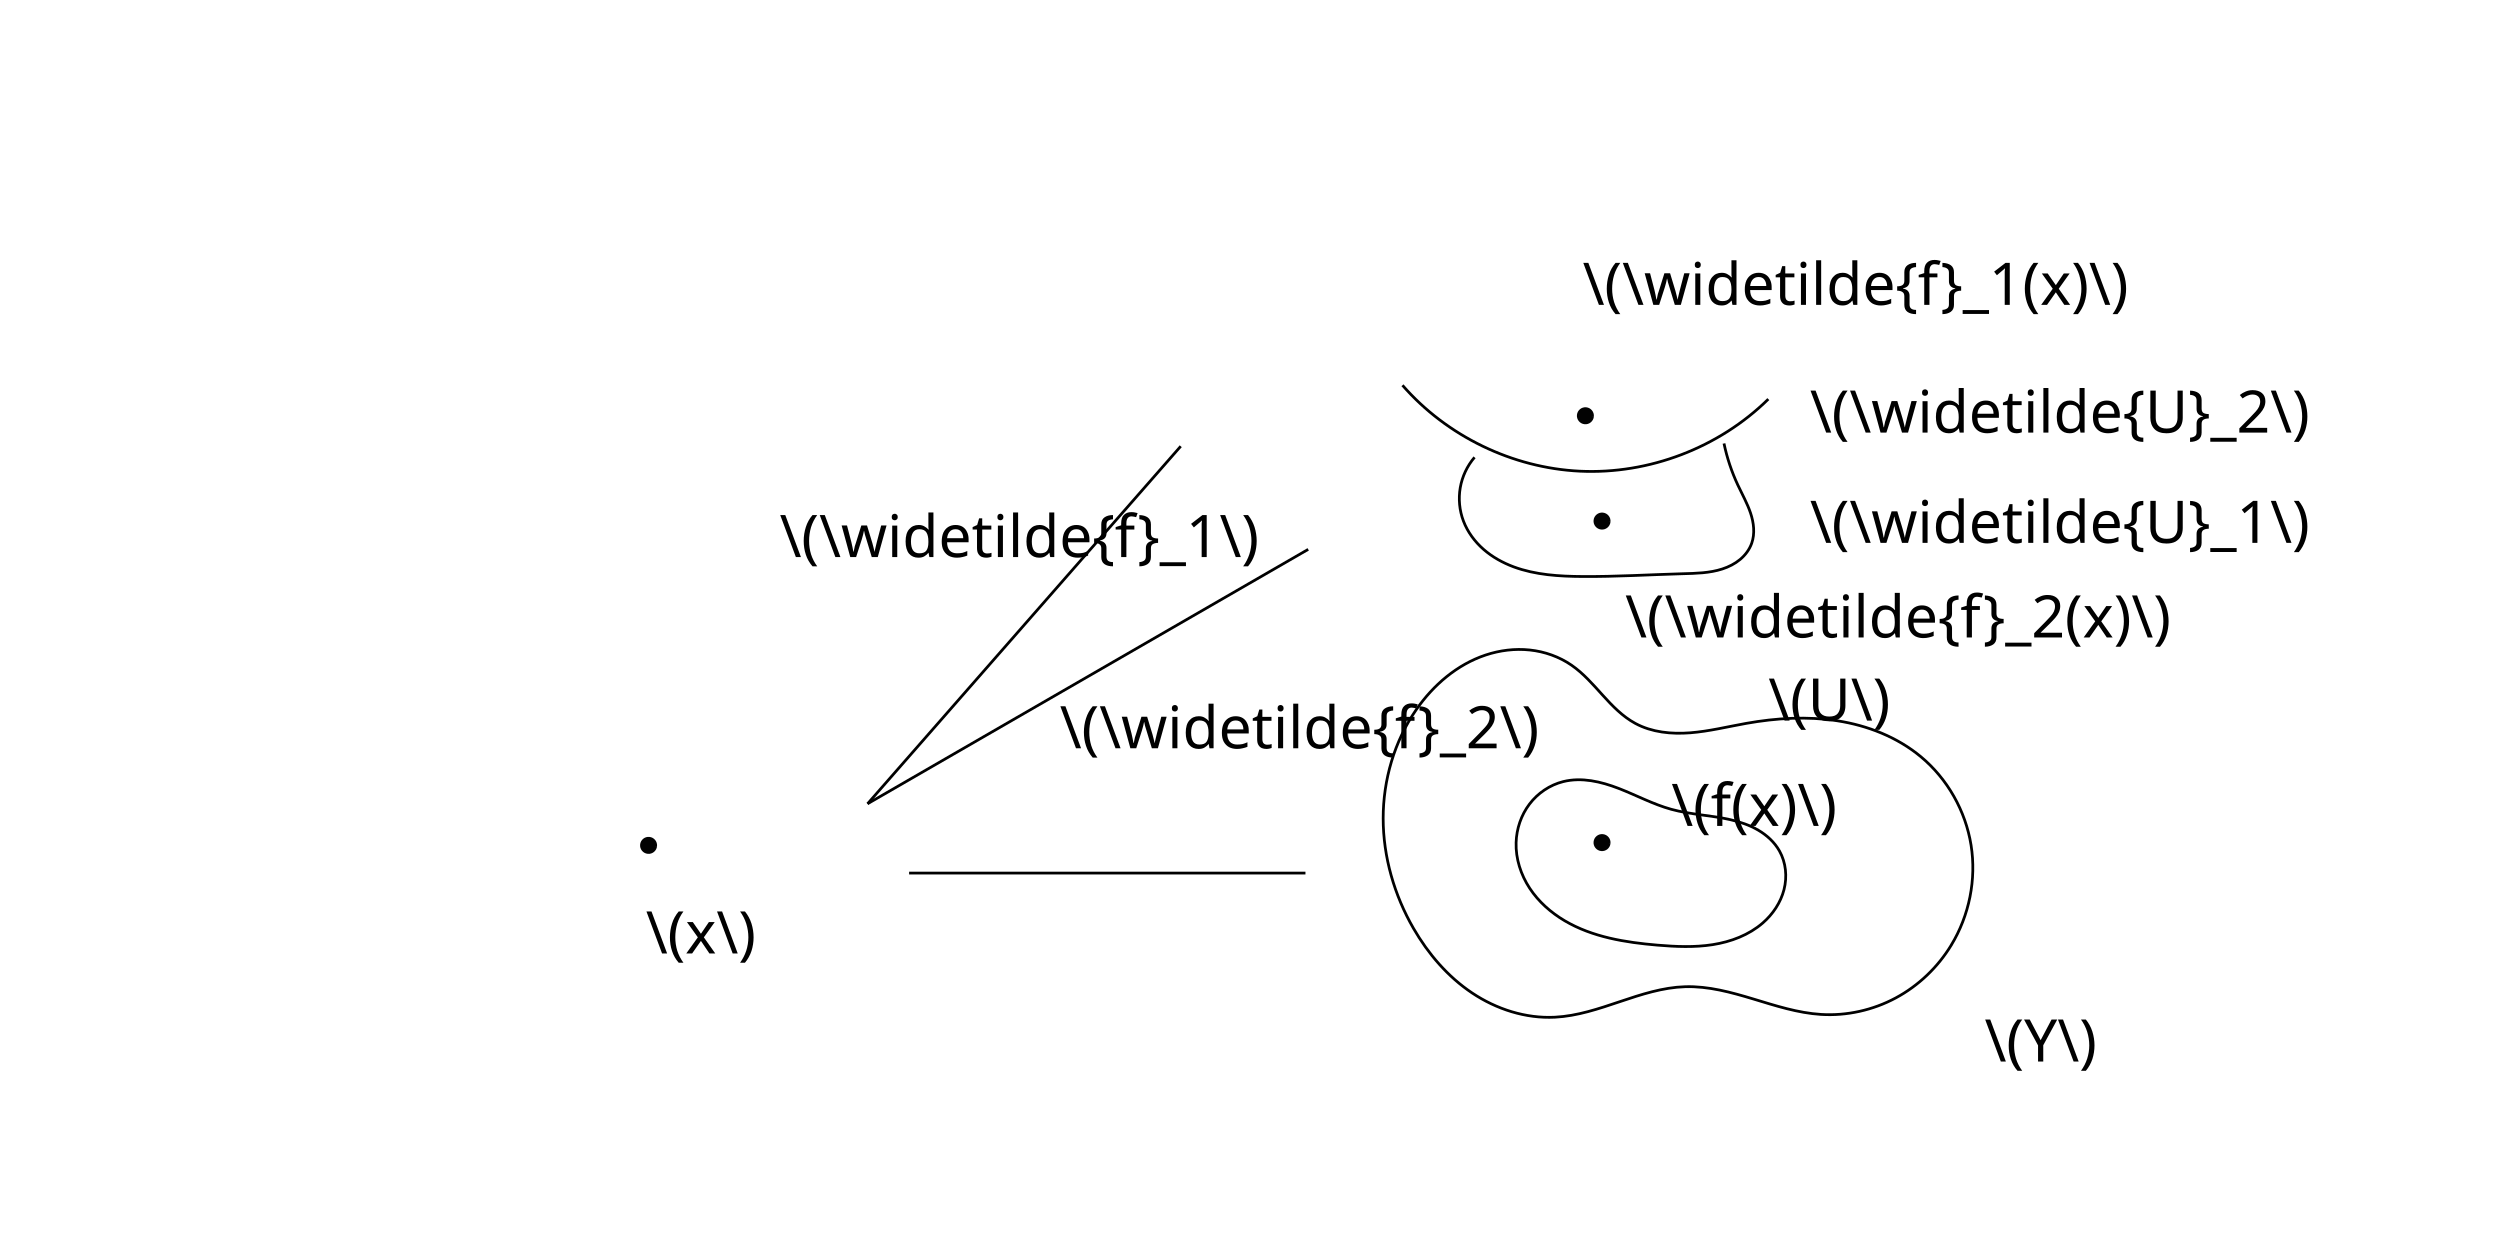
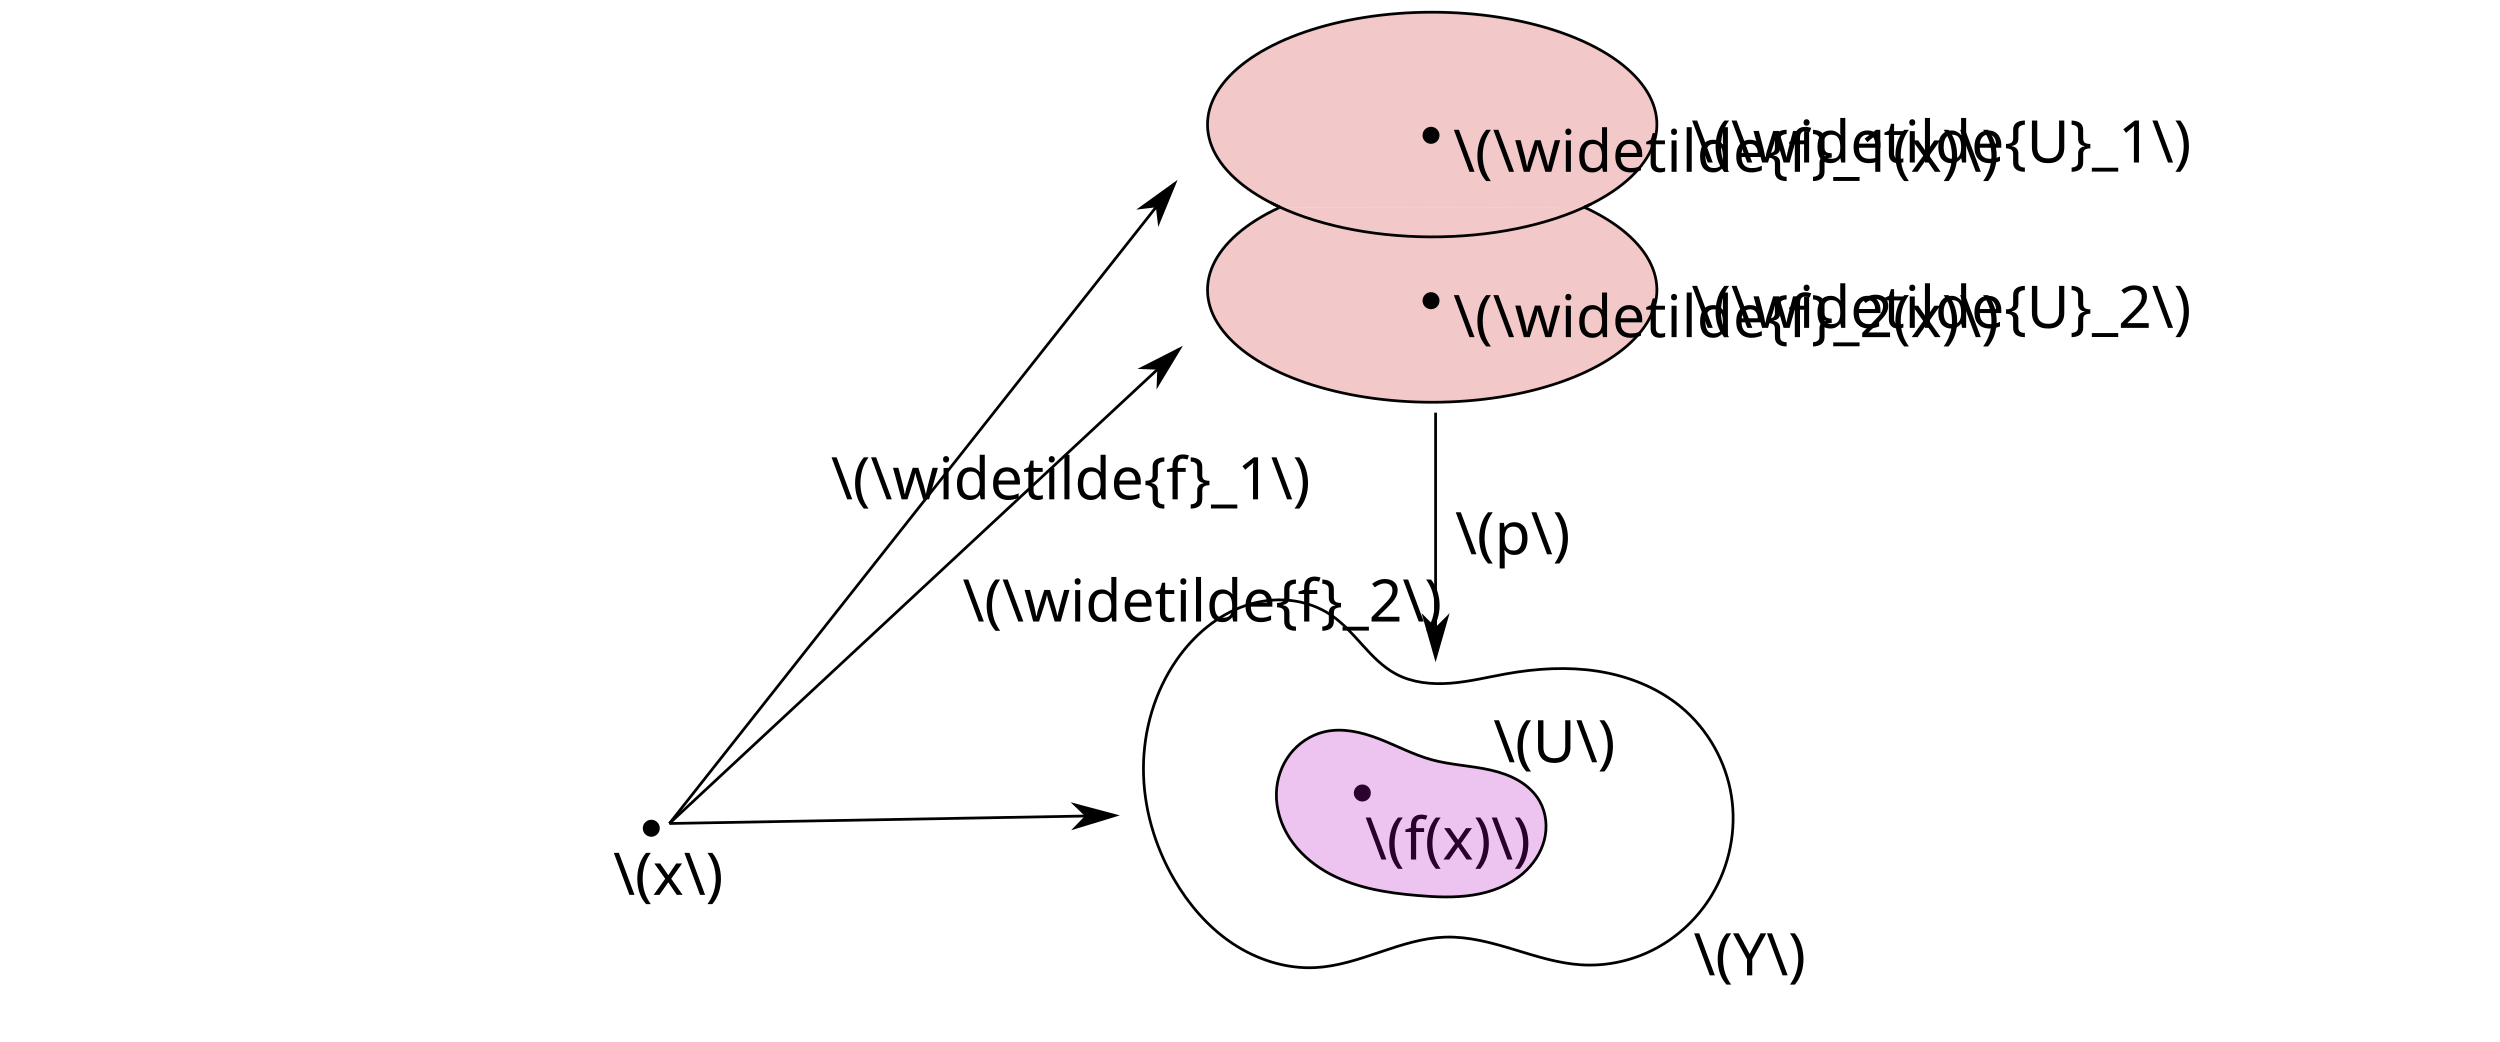
- <svg xmlns="http://www.w3.org/2000/svg" width="240mm" height="120mm" viewBox="0 0 240 120" version="1.1" id="svg8">
+ <svg xmlns="http://www.w3.org/2000/svg" width="240mm" height="100mm" viewBox="0 0 240 100" version="1.1" id="svg8">
  <defs id="defs2">
-     </defs>
+     <marker style="overflow:visible" id="marker2732" refX="0" refY="0" orient="auto">
+       <path transform="matrix(-0.8,0,0,-0.8,-10,0)" style="fill:context-stroke;fill-rule:evenodd;stroke:context-stroke;stroke-width:1pt" d="M 0,0 5,-5 -12.5,0 5,5 Z" id="path2730" />
+     </marker>
+     <marker style="overflow:visible" id="Arrow1Lend" refX="0" refY="0" orient="auto">
+       <path transform="matrix(-0.8,0,0,-0.8,-10,0)" style="fill:context-stroke;fill-rule:evenodd;stroke:context-stroke;stroke-width:1pt" d="M 0,0 5,-5 -12.5,0 5,5 Z" id="path2465" />
+     </marker>
+   </defs>
  <g id="layer1" transform="translate(0,-177)">
-     <path style="font-variation-settings:normal;opacity:0.99;vector-effect:none;fill:#000000;fill-opacity:1;fill-rule:evenodd;stroke:#000000;stroke-width:0.265;stroke-linecap:butt;stroke-linejoin:round;stroke-miterlimit:4;stroke-dasharray:none;stroke-dashoffset:0;stroke-opacity:1;-inkscape-stroke:none;stop-color:#000000;stop-opacity:1" id="path4754-0" transform="scale(1,-1)" d="m 62.943,-258.222 a 0.684,0.684 0 0 1 -0.612,0.747 0.684,0.684 0 0 1 -0.748,-0.611 0.684,0.684 0 0 1 0.609,-0.75 0.684,0.684 0 0 1 0.751,0.608" />
-     <path style="font-variation-settings:normal;opacity:0.99;vector-effect:none;fill:#000000;fill-opacity:1;fill-rule:evenodd;stroke:#000000;stroke-width:0.265;stroke-linecap:butt;stroke-linejoin:round;stroke-miterlimit:4;stroke-dasharray:none;stroke-dashoffset:0;stroke-opacity:1;-inkscape-stroke:none;stop-color:#000000;stop-opacity:1" id="path4754-0-9" transform="scale(1,-1)" d="m 154.475,-257.956 a 0.684,0.684 0 0 1 -0.612,0.747 0.684,0.684 0 0 1 -0.748,-0.611 0.684,0.684 0 0 1 0.609,-0.75 0.684,0.684 0 0 1 0.751,0.608" />
-     <path style="font-variation-settings:normal;opacity:0.99;vector-effect:none;fill:#000000;fill-opacity:1;fill-rule:evenodd;stroke:#000000;stroke-width:0.265;stroke-linecap:butt;stroke-linejoin:round;stroke-miterlimit:4;stroke-dasharray:none;stroke-dashoffset:0;stroke-opacity:1;-inkscape-stroke:none;stop-color:#000000;stop-opacity:1" id="path4754-0-3" transform="scale(1,-1)" d="m 154.475,-227.09 a 0.684,0.684 0 0 1 -0.612,0.747 0.684,0.684 0 0 1 -0.748,-0.611 0.684,0.684 0 0 1 0.609,-0.75 0.684,0.684 0 0 1 0.751,0.608" />
-     <path style="font-variation-settings:normal;opacity:0.99;vector-effect:none;fill:#000000;fill-opacity:1;fill-rule:evenodd;stroke:#000000;stroke-width:0.265;stroke-linecap:butt;stroke-linejoin:round;stroke-miterlimit:4;stroke-dasharray:none;stroke-dashoffset:0;stroke-opacity:1;-inkscape-stroke:none;stop-color:#000000;stop-opacity:1" id="path4754-0-8" transform="scale(1,-1)" d="m 152.878,-216.979 a 0.684,0.684 0 0 1 -0.612,0.747 0.684,0.684 0 0 1 -0.748,-0.611 0.684,0.684 0 0 1 0.609,-0.75 0.684,0.684 0 0 1 0.751,0.608" />
-     <path style="fill:none;stroke:#000000;stroke-width:0.265px;stroke-linecap:butt;stroke-linejoin:miter;stroke-opacity:1" d="M 87.274,260.815 H 125.324" id="path925" />
-     <path style="fill:none;stroke:#000000;stroke-width:0.265px;stroke-linecap:butt;stroke-linejoin:miter;stroke-opacity:1" d="M 83.283,254.163 125.588,229.738" id="path929" />
-     <path style="fill:none;stroke:#000000;stroke-width:0.265px;stroke-linecap:butt;stroke-linejoin:miter;stroke-opacity:1" d="M 83.283,254.163 113.35,219.839" id="path933" />
-     <text xml:space="preserve" style="font-size:5.644px;line-height:1.25;font-family:sans-serif;letter-spacing:0px;word-spacing:0px;stroke-width:0.265" x="61.997" y="268.532" id="text1027">
-       <tspan id="tspan1025" style="stroke-width:0.265" x="61.997" y="268.532">\(x\)</tspan>
+     <path style="font-variation-settings:normal;opacity:0.99;vector-effect:none;fill:#000000;fill-opacity:1;fill-rule:evenodd;stroke:#000000;stroke-width:0.265;stroke-linecap:butt;stroke-linejoin:round;stroke-miterlimit:4;stroke-dasharray:none;stroke-dashoffset:0;stroke-opacity:1;-inkscape-stroke:none;stop-color:#000000;stop-opacity:1" id="path4754-0" transform="scale(1,-1)" d="m 63.204,-256.579 a 0.684,0.684 0 0 1 -0.612,0.747 0.684,0.684 0 0 1 -0.748,-0.611 0.684,0.684 0 0 1 0.609,-0.75 0.684,0.684 0 0 1 0.751,0.608" />
+     <path style="font-variation-settings:normal;opacity:0.99;vector-effect:none;fill:#000000;fill-opacity:1;fill-rule:evenodd;stroke:#000000;stroke-width:0.265;stroke-linecap:butt;stroke-linejoin:round;stroke-miterlimit:4;stroke-dasharray:none;stroke-dashoffset:0;stroke-opacity:1;-inkscape-stroke:none;stop-color:#000000;stop-opacity:1" id="path4754-0-9" transform="scale(1,-1)" d="m 131.463,-253.194 a 0.684,0.684 0 0 1 -0.612,0.747 0.684,0.684 0 0 1 -0.748,-0.611 0.684,0.684 0 0 1 0.609,-0.75 0.684,0.684 0 0 1 0.751,0.608" />
+     <path style="fill:none;stroke:#000000;stroke-width:0.265px;stroke-linecap:butt;stroke-linejoin:miter;stroke-opacity:1;marker-end:url(#marker2732)" d="M 64.262,256.054 106.996,255.286" id="path925" />
+     <path style="fill:none;stroke:#000000;stroke-width:0.265px;stroke-linecap:butt;stroke-linejoin:miter;stroke-opacity:1;marker-end:url(#Arrow1Lend)" d="M 64.262,256.054 113.183,210.543" id="path929" />
+     <path style="fill:none;stroke:#000000;stroke-width:0.265px;stroke-linecap:butt;stroke-linejoin:miter;stroke-opacity:1;marker-end:url(#marker2732)" d="M 64.262,256.054 112.733,194.666" id="path933" />
+     <text xml:space="preserve" style="font-size:5.644px;line-height:1.25;font-family:sans-serif;letter-spacing:0px;word-spacing:0px;stroke-width:0.265" x="58.862" y="262.906" id="text1027">
+       <tspan id="tspan1025" style="stroke-width:0.265" x="58.862" y="262.906">\(x\)</tspan>
    </text>
-     <text xml:space="preserve" style="font-size:5.644px;line-height:1.25;font-family:sans-serif;letter-spacing:0px;word-spacing:0px;stroke-width:0.265" x="160.446" y="256.292" id="text2783">
-       <tspan id="tspan2781" style="stroke-width:0.265" x="160.446" y="256.292">\(f(x)\)</tspan>
+     <text xml:space="preserve" style="font-size:5.644px;line-height:1.25;font-family:sans-serif;letter-spacing:0px;word-spacing:0px;stroke-width:0.265" x="131.048" y="259.513" id="text2783">
+       <tspan id="tspan2781" style="stroke-width:0.265" x="131.048" y="259.513">\(f(x)\)</tspan>
    </text>
-     <text xml:space="preserve" style="font-size:5.644px;line-height:1.25;font-family:sans-serif;letter-spacing:0px;word-spacing:0px;stroke-width:0.265" x="169.759" y="246.181" id="text4065">
-       <tspan id="tspan4063" style="stroke-width:0.265" x="169.759" y="246.181">\(U\)</tspan>
+     <text xml:space="preserve" style="font-size:5.644px;line-height:1.25;font-family:sans-serif;letter-spacing:0px;word-spacing:0px;stroke-width:0.265" x="143.36" y="250.18" id="text4065">
+       <tspan id="tspan4063" style="stroke-width:0.265" x="143.36" y="250.18">\(U\)</tspan>
    </text>
-     <text xml:space="preserve" style="font-size:5.644px;line-height:1.25;font-family:sans-serif;letter-spacing:0px;word-spacing:0px;stroke-width:0.265" x="190.514" y="278.909" id="text6019">
-       <tspan id="tspan6017" style="stroke-width:0.265" x="190.514" y="278.909">\(Y\)</tspan>
+     <text xml:space="preserve" style="font-size:5.644px;line-height:1.25;font-family:sans-serif;letter-spacing:0px;word-spacing:0px;stroke-width:0.265" x="162.578" y="270.631" id="text6019">
+       <tspan id="tspan6017" style="stroke-width:0.265" x="162.578" y="270.631">\(Y\)</tspan>
    </text>
-     <path style="fill:none;stroke:#000000;stroke-width:0.265px;stroke-linecap:butt;stroke-linejoin:miter;stroke-opacity:1" d="m 145.546,257.888 c -0.046,1.546 0.452,3.086 1.301,4.379 0.849,1.292 2.039,2.343 3.371,3.129 2.664,1.571 5.816,2.076 8.898,2.337 1.765,0.149 3.55,0.228 5.299,-0.046 1.75,-0.274 3.475,-0.921 4.812,-2.083 0.967,-0.841 1.716,-1.952 2.036,-3.193 0.32,-1.241 0.192,-2.61 -0.439,-3.725 -0.472,-0.835 -1.204,-1.505 -2.031,-1.99 -0.827,-0.486 -1.748,-0.794 -2.682,-1.008 -1.87,-0.427 -3.815,-0.484 -5.664,-0.993 -1.75,-0.482 -3.364,-1.355 -5.058,-2.009 -1.693,-0.654 -3.558,-1.091 -5.32,-0.652 -1.284,0.32 -2.441,1.107 -3.241,2.162 -0.8,1.055 -1.243,2.369 -1.282,3.692 z" id="path9700" />
-     <path style="fill:none;stroke:#000000;stroke-width:0.265px;stroke-linecap:butt;stroke-linejoin:miter;stroke-opacity:1" d="m 187.321,267.733 c -1.29,2.119 -3.144,3.896 -5.33,5.069 -2.186,1.173 -4.699,1.737 -7.176,1.583 -2.222,-0.139 -4.364,-0.837 -6.495,-1.482 -2.131,-0.644 -4.317,-1.245 -6.543,-1.179 -2.147,0.064 -4.223,0.745 -6.259,1.431 -2.036,0.685 -4.101,1.388 -6.247,1.496 -2.806,0.141 -5.617,-0.767 -7.952,-2.329 -2.336,-1.562 -4.212,-3.753 -5.618,-6.186 -1.85,-3.202 -2.915,-6.874 -2.917,-10.571 -0.002,-3.697 1.077,-7.41 3.183,-10.449 1.635,-2.359 3.927,-4.327 6.651,-5.233 1.362,-0.453 2.818,-0.635 4.245,-0.483 1.427,0.152 2.823,0.643 4.004,1.458 1.141,0.788 2.058,1.852 2.989,2.879 0.931,1.028 1.912,2.047 3.131,2.708 1.593,0.864 3.478,1.045 5.285,0.903 1.807,-0.142 3.574,-0.585 5.358,-0.903 2.891,-0.515 5.865,-0.699 8.767,-0.247 2.902,0.452 5.736,1.564 7.996,3.44 2.562,2.126 4.305,5.21 4.829,8.498 0.524,3.288 -0.171,6.752 -1.902,9.596 z" id="path9704" />
-     <path style="fill:none;stroke:#000000;stroke-width:0.265px;stroke-linecap:butt;stroke-linejoin:miter;stroke-opacity:1" d="m 134.637,213.985 c 4.257,4.887 10.555,7.937 17.029,8.248 6.637,0.319 13.362,-2.253 18.093,-6.918" id="path9769" />
-     <path style="fill:none;stroke:#000000;stroke-width:0.265px;stroke-linecap:butt;stroke-linejoin:miter;stroke-opacity:1" d="m 141.555,220.903 c -0.706,0.826 -1.185,1.844 -1.371,2.914 -0.186,1.07 -0.079,2.19 0.307,3.206 0.398,1.048 1.085,1.975 1.928,2.713 0.843,0.738 1.84,1.29 2.89,1.681 2.101,0.78 4.382,0.913 6.623,0.928 3.194,0.022 6.386,-0.177 9.579,-0.266 1.292,-0.036 2.608,-0.058 3.837,-0.459 0.615,-0.2 1.203,-0.496 1.7,-0.91 0.497,-0.414 0.9,-0.949 1.115,-1.558 0.328,-0.929 0.203,-1.965 -0.11,-2.899 -0.313,-0.934 -0.803,-1.797 -1.22,-2.689 -0.595,-1.273 -1.042,-2.616 -1.33,-3.991" id="path9976" />
-     <text xml:space="preserve" style="font-size:5.644px;line-height:1.25;font-family:sans-serif;letter-spacing:0px;word-spacing:0px;stroke-width:0.265" x="173.75" y="229.116" id="text10004">
-       <tspan id="tspan10002" style="stroke-width:0.265" x="173.75" y="229.116">\(\widetilde{U}_1\)</tspan>
+     <path style="fill:#b400c1;fill-opacity:0.231;stroke:#000000;stroke-width:0.265px;stroke-linecap:butt;stroke-linejoin:miter;stroke-opacity:1" d="m 122.534,253.127 c -0.046,1.546 0.452,3.086 1.301,4.379 0.849,1.292 2.039,2.343 3.371,3.129 2.664,1.571 5.816,2.076 8.898,2.337 1.765,0.149 3.55,0.228 5.299,-0.046 1.75,-0.274 3.475,-0.921 4.812,-2.083 0.967,-0.841 1.716,-1.952 2.036,-3.193 0.32,-1.241 0.192,-2.61 -0.439,-3.725 -0.472,-0.835 -1.204,-1.505 -2.031,-1.99 -0.827,-0.486 -1.748,-0.794 -2.682,-1.008 -1.87,-0.427 -3.815,-0.484 -5.664,-0.993 -1.75,-0.482 -3.364,-1.355 -5.058,-2.009 -1.693,-0.654 -3.558,-1.091 -5.32,-0.652 -1.284,0.32 -2.441,1.107 -3.241,2.162 -0.8,1.055 -1.243,2.369 -1.282,3.692 z" id="path9700" />
+     <path style="fill:none;stroke:#000000;stroke-width:0.265px;stroke-linecap:butt;stroke-linejoin:miter;stroke-opacity:1" d="m 164.308,262.972 c -1.29,2.119 -3.144,3.896 -5.33,5.069 -2.186,1.173 -4.699,1.737 -7.176,1.583 -2.222,-0.139 -4.364,-0.837 -6.495,-1.482 -2.131,-0.644 -4.317,-1.245 -6.543,-1.179 -2.147,0.064 -4.223,0.745 -6.259,1.431 -2.036,0.685 -4.101,1.388 -6.247,1.496 -2.806,0.141 -5.617,-0.767 -7.952,-2.329 -2.336,-1.562 -4.212,-3.753 -5.618,-6.186 -1.85,-3.202 -2.915,-6.874 -2.917,-10.571 -0.002,-3.697 1.077,-7.41 3.183,-10.449 1.635,-2.359 3.927,-4.327 6.651,-5.233 1.362,-0.453 2.818,-0.635 4.245,-0.483 1.427,0.152 2.823,0.643 4.004,1.458 1.141,0.788 2.058,1.852 2.989,2.879 0.931,1.028 1.912,2.047 3.131,2.708 1.593,0.864 3.478,1.045 5.285,0.903 1.807,-0.142 3.574,-0.585 5.358,-0.903 2.891,-0.515 5.865,-0.699 8.767,-0.247 2.902,0.452 5.736,1.564 7.996,3.44 2.562,2.126 4.305,5.21 4.829,8.498 0.524,3.288 -0.171,6.752 -1.902,9.596 z" id="path9704" />
+     <text xml:space="preserve" style="font-size:5.644px;line-height:1.25;font-family:sans-serif;letter-spacing:0px;word-spacing:0px;stroke-width:0.265" x="92.404" y="236.666" id="text11896-8-3">
+       <tspan id="tspan11894-9-1" style="stroke-width:0.265" x="92.404" y="236.666">\(\widetilde{f}_2\)</tspan>
    </text>
-     <text xml:space="preserve" style="font-size:5.644px;line-height:1.25;font-family:sans-serif;letter-spacing:0px;word-spacing:0px;stroke-width:0.265" x="173.75" y="218.532" id="text10088">
-       <tspan id="tspan10086" style="stroke-width:0.265" x="173.75" y="218.532">\(\widetilde{U}_2\)</tspan>
+     <text xml:space="preserve" style="font-size:5.644px;line-height:1.25;font-family:sans-serif;letter-spacing:0px;word-spacing:0px;stroke-width:0.265" x="79.771" y="224.941" id="text11896-8-3-0">
+       <tspan id="tspan11894-9-1-6" style="stroke-width:0.265" x="79.771" y="224.941">\(\widetilde{f}_1\)</tspan>
    </text>
-     <text xml:space="preserve" style="font-size:5.644px;line-height:1.25;font-family:sans-serif;letter-spacing:0px;word-spacing:0px;stroke-width:0.265" x="151.932" y="206.269" id="text11896">
-       <tspan id="tspan11894" style="stroke-width:0.265" x="151.932" y="206.269">\(\widetilde{f}_1(x)\)</tspan>
+     <path style="fill:none;stroke:#000000;stroke-width:0.265px;stroke-linecap:butt;stroke-linejoin:miter;stroke-opacity:1;marker-end:url(#marker2732)" d="m 137.817,216.616 v 23.444" id="path3323" />
+     <text xml:space="preserve" style="font-size:5.644px;line-height:1.25;font-family:sans-serif;letter-spacing:0px;word-spacing:0px;stroke-width:0.265" x="139.692" y="230.213" id="text3629">
+       <tspan id="tspan3627" style="stroke-width:0.265" x="139.692" y="230.213">\(p\)</tspan>
    </text>
-     <text xml:space="preserve" style="font-size:5.644px;line-height:1.25;font-family:sans-serif;letter-spacing:0px;word-spacing:0px;stroke-width:0.265" x="156.013" y="238.192" id="text11896-8">
-       <tspan id="tspan11894-9" style="stroke-width:0.265" x="156.013" y="238.192">\(\widetilde{f}_2(x)\)</tspan>
+     <path style="font-variation-settings:normal;opacity:0.99;vector-effect:none;fill:#e28a8c;fill-opacity:0.468;fill-rule:evenodd;stroke:#000000;stroke-width:0.265;stroke-linecap:butt;stroke-linejoin:round;stroke-miterlimit:4;stroke-dasharray:none;stroke-dashoffset:0;stroke-opacity:1;-inkscape-stroke:none;stop-color:#000000;stop-opacity:1" id="path3943" d="m 152.103,196.897 a 21.57,10.785 0 0 1 5.494,11.841 21.57,10.785 0 0 1 -20.044,6.878 21.57,10.785 0 0 1 -20.121,-6.822 21.57,10.785 0 0 1 5.361,-11.856" />
+     <path style="font-variation-settings:normal;opacity:0.99;vector-effect:none;fill:#000000;fill-opacity:1;fill-rule:evenodd;stroke:#000000;stroke-width:0.265;stroke-linecap:butt;stroke-linejoin:round;stroke-miterlimit:4;stroke-dasharray:none;stroke-dashoffset:0;stroke-opacity:1;-inkscape-stroke:none;stop-color:#000000;stop-opacity:1" id="path4284" transform="scale(1,-1)" d="m 138.059,-205.933 a 0.684,0.684 0 0 1 -0.612,0.747 0.684,0.684 0 0 1 -0.748,-0.611 0.684,0.684 0 0 1 0.609,-0.75 0.684,0.684 0 0 1 0.751,0.608" />
+     <text xml:space="preserve" style="font-size:5.644px;line-height:1.25;font-family:sans-serif;letter-spacing:0px;word-spacing:0px;stroke-width:0.265" x="139.507" y="209.369" id="text4288">
+       <tspan id="tspan4286" style="stroke-width:0.265" x="139.507" y="209.369">\(\widetilde{f}_2(x)\)</tspan>
    </text>
-     <text xml:space="preserve" style="font-size:5.644px;line-height:1.25;font-family:sans-serif;letter-spacing:0px;word-spacing:0px;stroke-width:0.265" x="101.733" y="248.835" id="text11896-8-3">
-       <tspan id="tspan11894-9-1" style="stroke-width:0.265" x="101.733" y="248.835">\(\widetilde{f}_2\)</tspan>
+     <text xml:space="preserve" style="font-size:5.644px;line-height:1.25;font-family:sans-serif;letter-spacing:0px;word-spacing:0px;stroke-width:0.265" x="162.38" y="208.48" id="text5442">
+       <tspan id="tspan5440" style="stroke-width:0.265" x="162.38" y="208.48">\(\widetilde{U}_2\)</tspan>
    </text>
-     <text xml:space="preserve" style="font-size:5.644px;line-height:1.25;font-family:sans-serif;letter-spacing:0px;word-spacing:0px;stroke-width:0.265" x="74.84" y="230.476" id="text11896-8-3-0">
-       <tspan id="tspan11894-9-1-6" style="stroke-width:0.265" x="74.84" y="230.476">\(\widetilde{f}_1\)</tspan>
+     <path style="font-variation-settings:normal;opacity:0.99;vector-effect:none;fill:#e28a8c;fill-opacity:0.468;fill-rule:evenodd;stroke:#000000;stroke-width:0.265;stroke-linecap:butt;stroke-linejoin:round;stroke-miterlimit:4;stroke-dasharray:none;stroke-dashoffset:0;stroke-opacity:1;-inkscape-stroke:none;stop-color:#000000;stop-opacity:1" id="path7425" d="m 122.979,196.935 a 21.57,10.785 0 0 1 -5.613,-11.858 21.57,10.785 0 0 1 20.08,-6.906 21.57,10.785 0 0 1 20.139,6.862 21.57,10.785 0 0 1 -5.511,11.87" />
+     <path style="font-variation-settings:normal;opacity:0.99;vector-effect:none;fill:#000000;fill-opacity:1;fill-rule:evenodd;stroke:#000000;stroke-width:0.265;stroke-linecap:butt;stroke-linejoin:round;stroke-miterlimit:4;stroke-dasharray:none;stroke-dashoffset:0;stroke-opacity:1;-inkscape-stroke:none;stop-color:#000000;stop-opacity:1" id="path7427" transform="scale(1,-1)" d="m 138.059,-190.058 a 0.684,0.684 0 0 1 -0.612,0.747 0.684,0.684 0 0 1 -0.748,-0.611 0.684,0.684 0 0 1 0.609,-0.75 0.684,0.684 0 0 1 0.751,0.608" />
+     <text xml:space="preserve" style="font-size:5.644px;line-height:1.25;font-family:sans-serif;letter-spacing:0px;word-spacing:0px;stroke-width:0.265" x="139.507" y="193.494" id="text7431">
+       <tspan id="tspan7429" style="stroke-width:0.265" x="139.507" y="193.494">\(\widetilde{f}_1(x)\)</tspan>
    </text>
+     <text xml:space="preserve" style="font-size:5.644px;line-height:1.25;font-family:sans-serif;letter-spacing:0px;word-spacing:0px;stroke-width:0.265" x="162.38" y="192.605" id="text7435">
+       <tspan id="tspan7433" style="stroke-width:0.265" x="162.38" y="192.605">\(\widetilde{U}_1\)</tspan>
+     </text>
+     <path style="font-variation-settings:normal;opacity:0.99;vector-effect:none;fill:none;fill-opacity:0.468;fill-rule:evenodd;stroke:#000000;stroke-width:0.265;stroke-linecap:butt;stroke-linejoin:round;stroke-miterlimit:4;stroke-dasharray:none;stroke-dashoffset:0;stroke-opacity:1;-inkscape-stroke:none;stop-color:#000000;stop-opacity:1" id="path11141" d="m 152.726,196.592 a 21.57,10.785 0 0 1 -15.457,3.149 21.57,10.785 0 0 1 -15.323,-3.308" />
  </g>
</svg>
